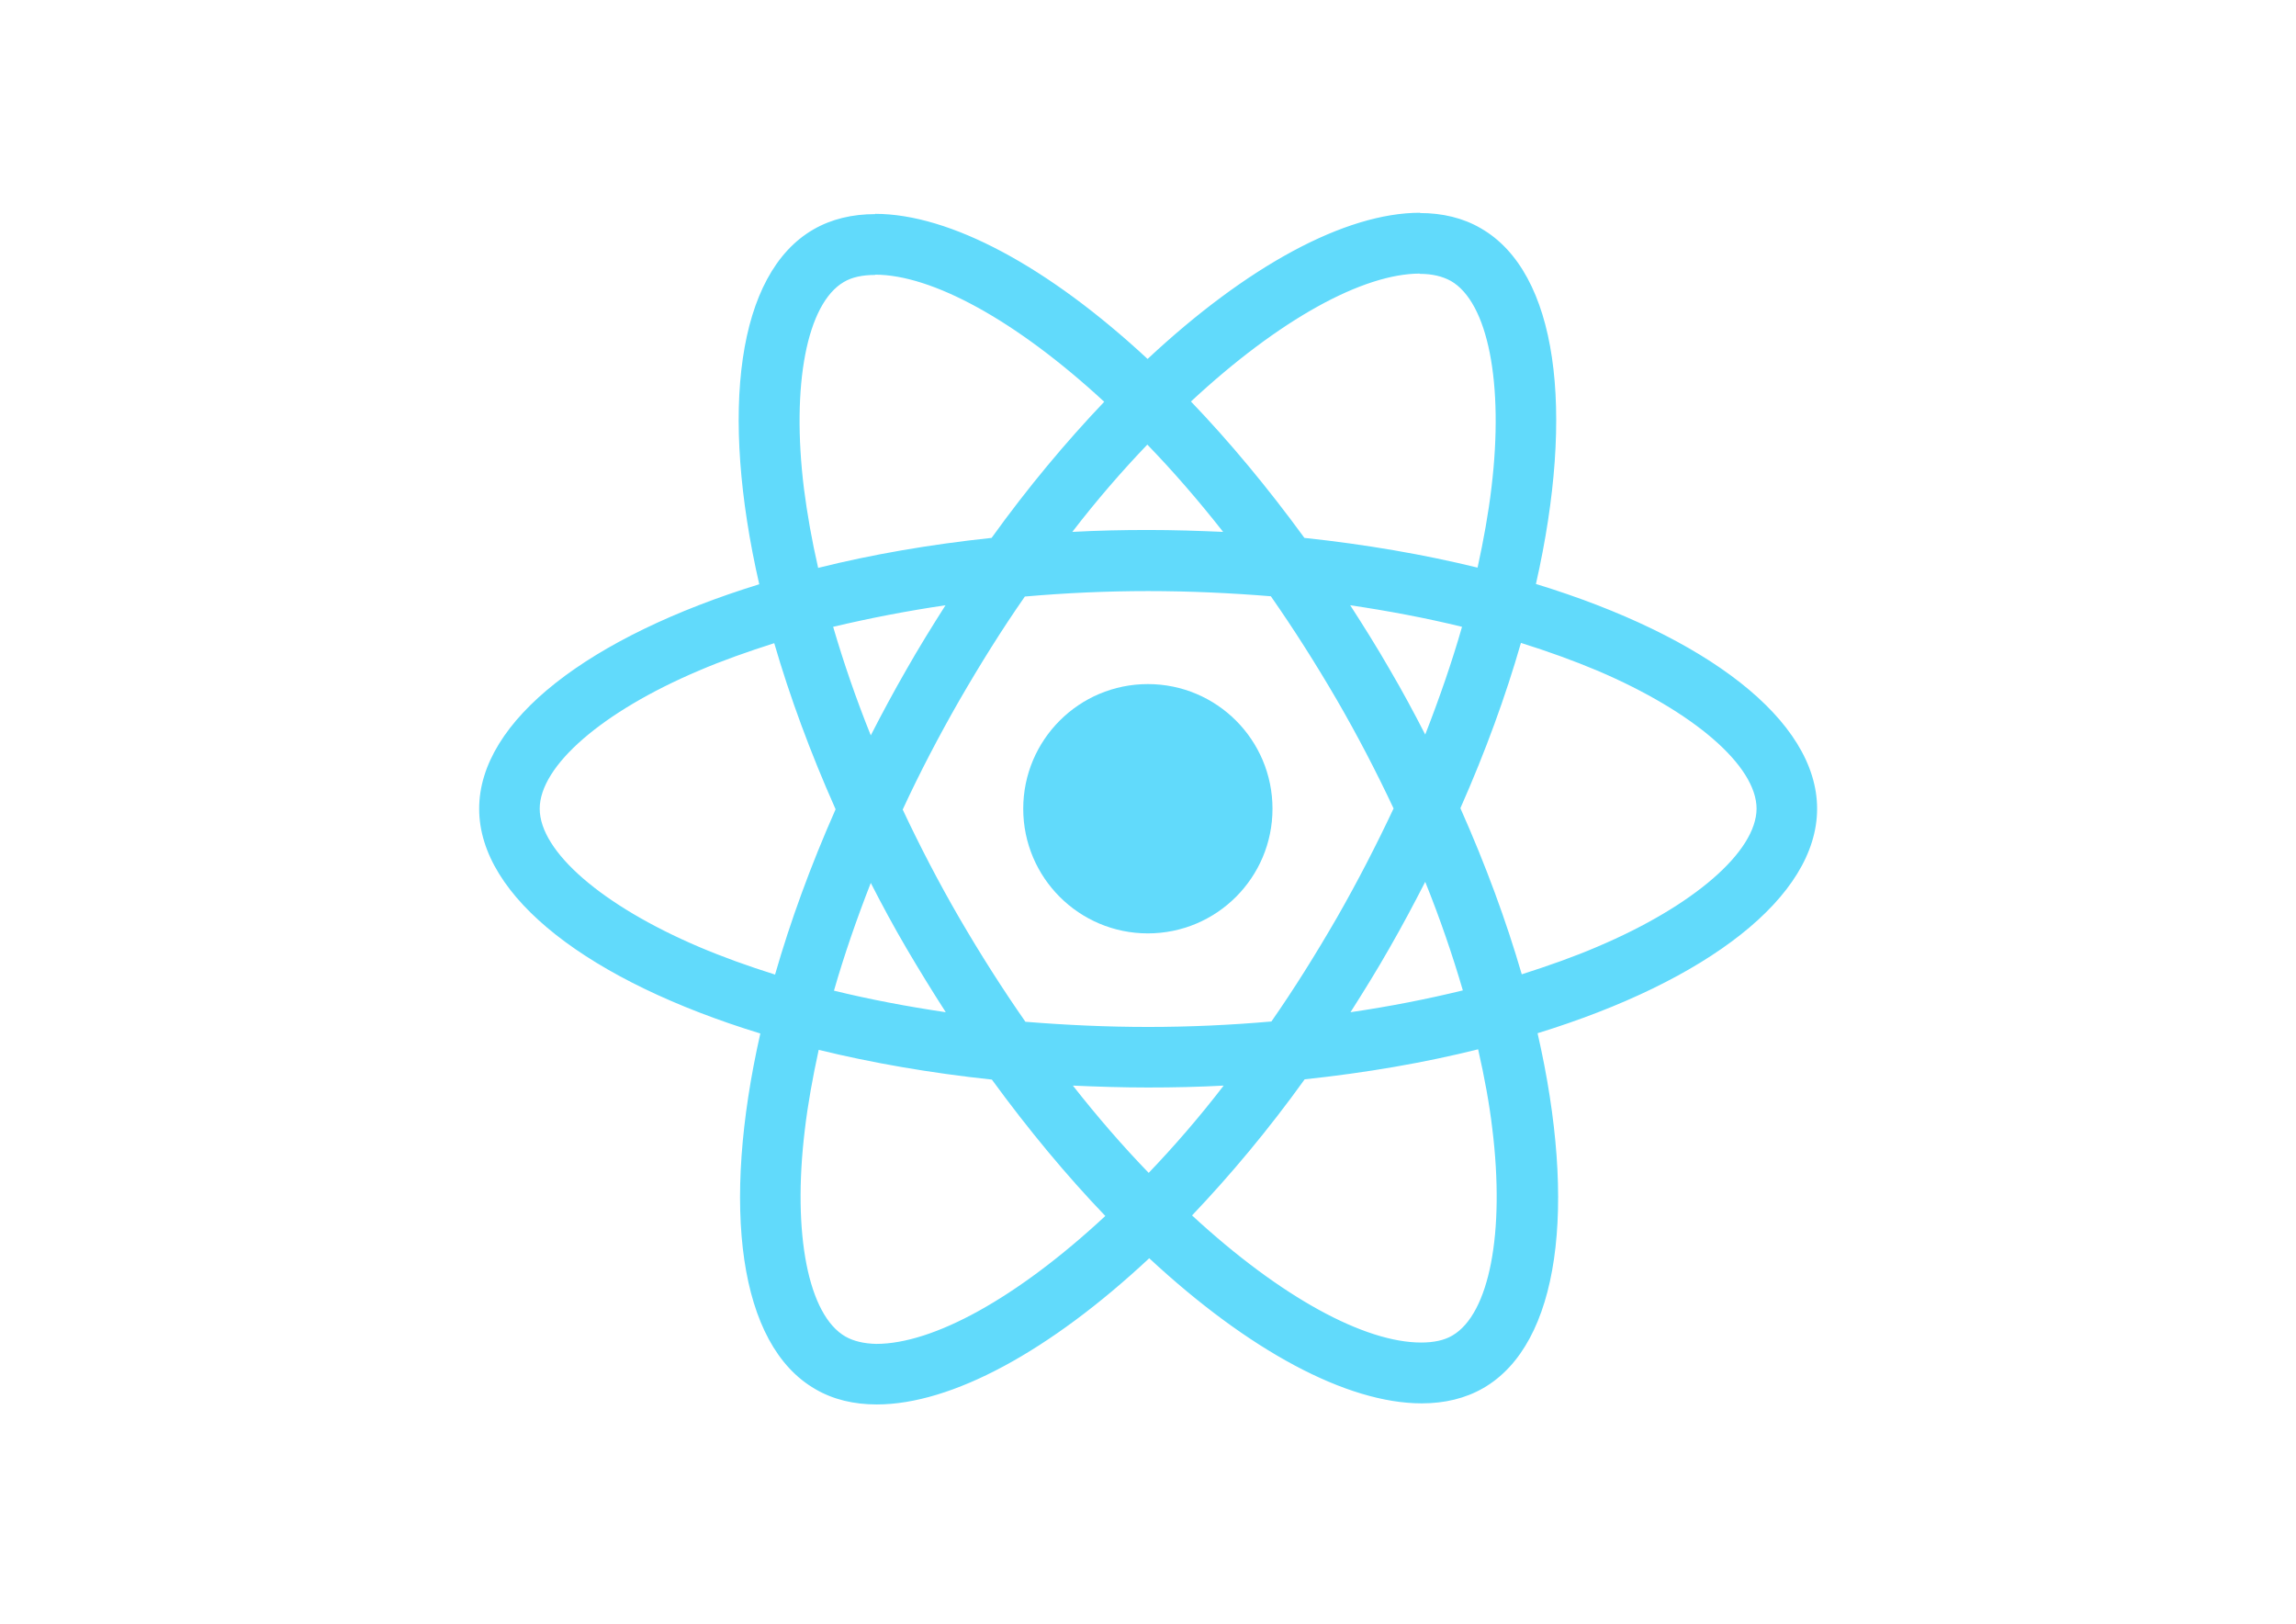
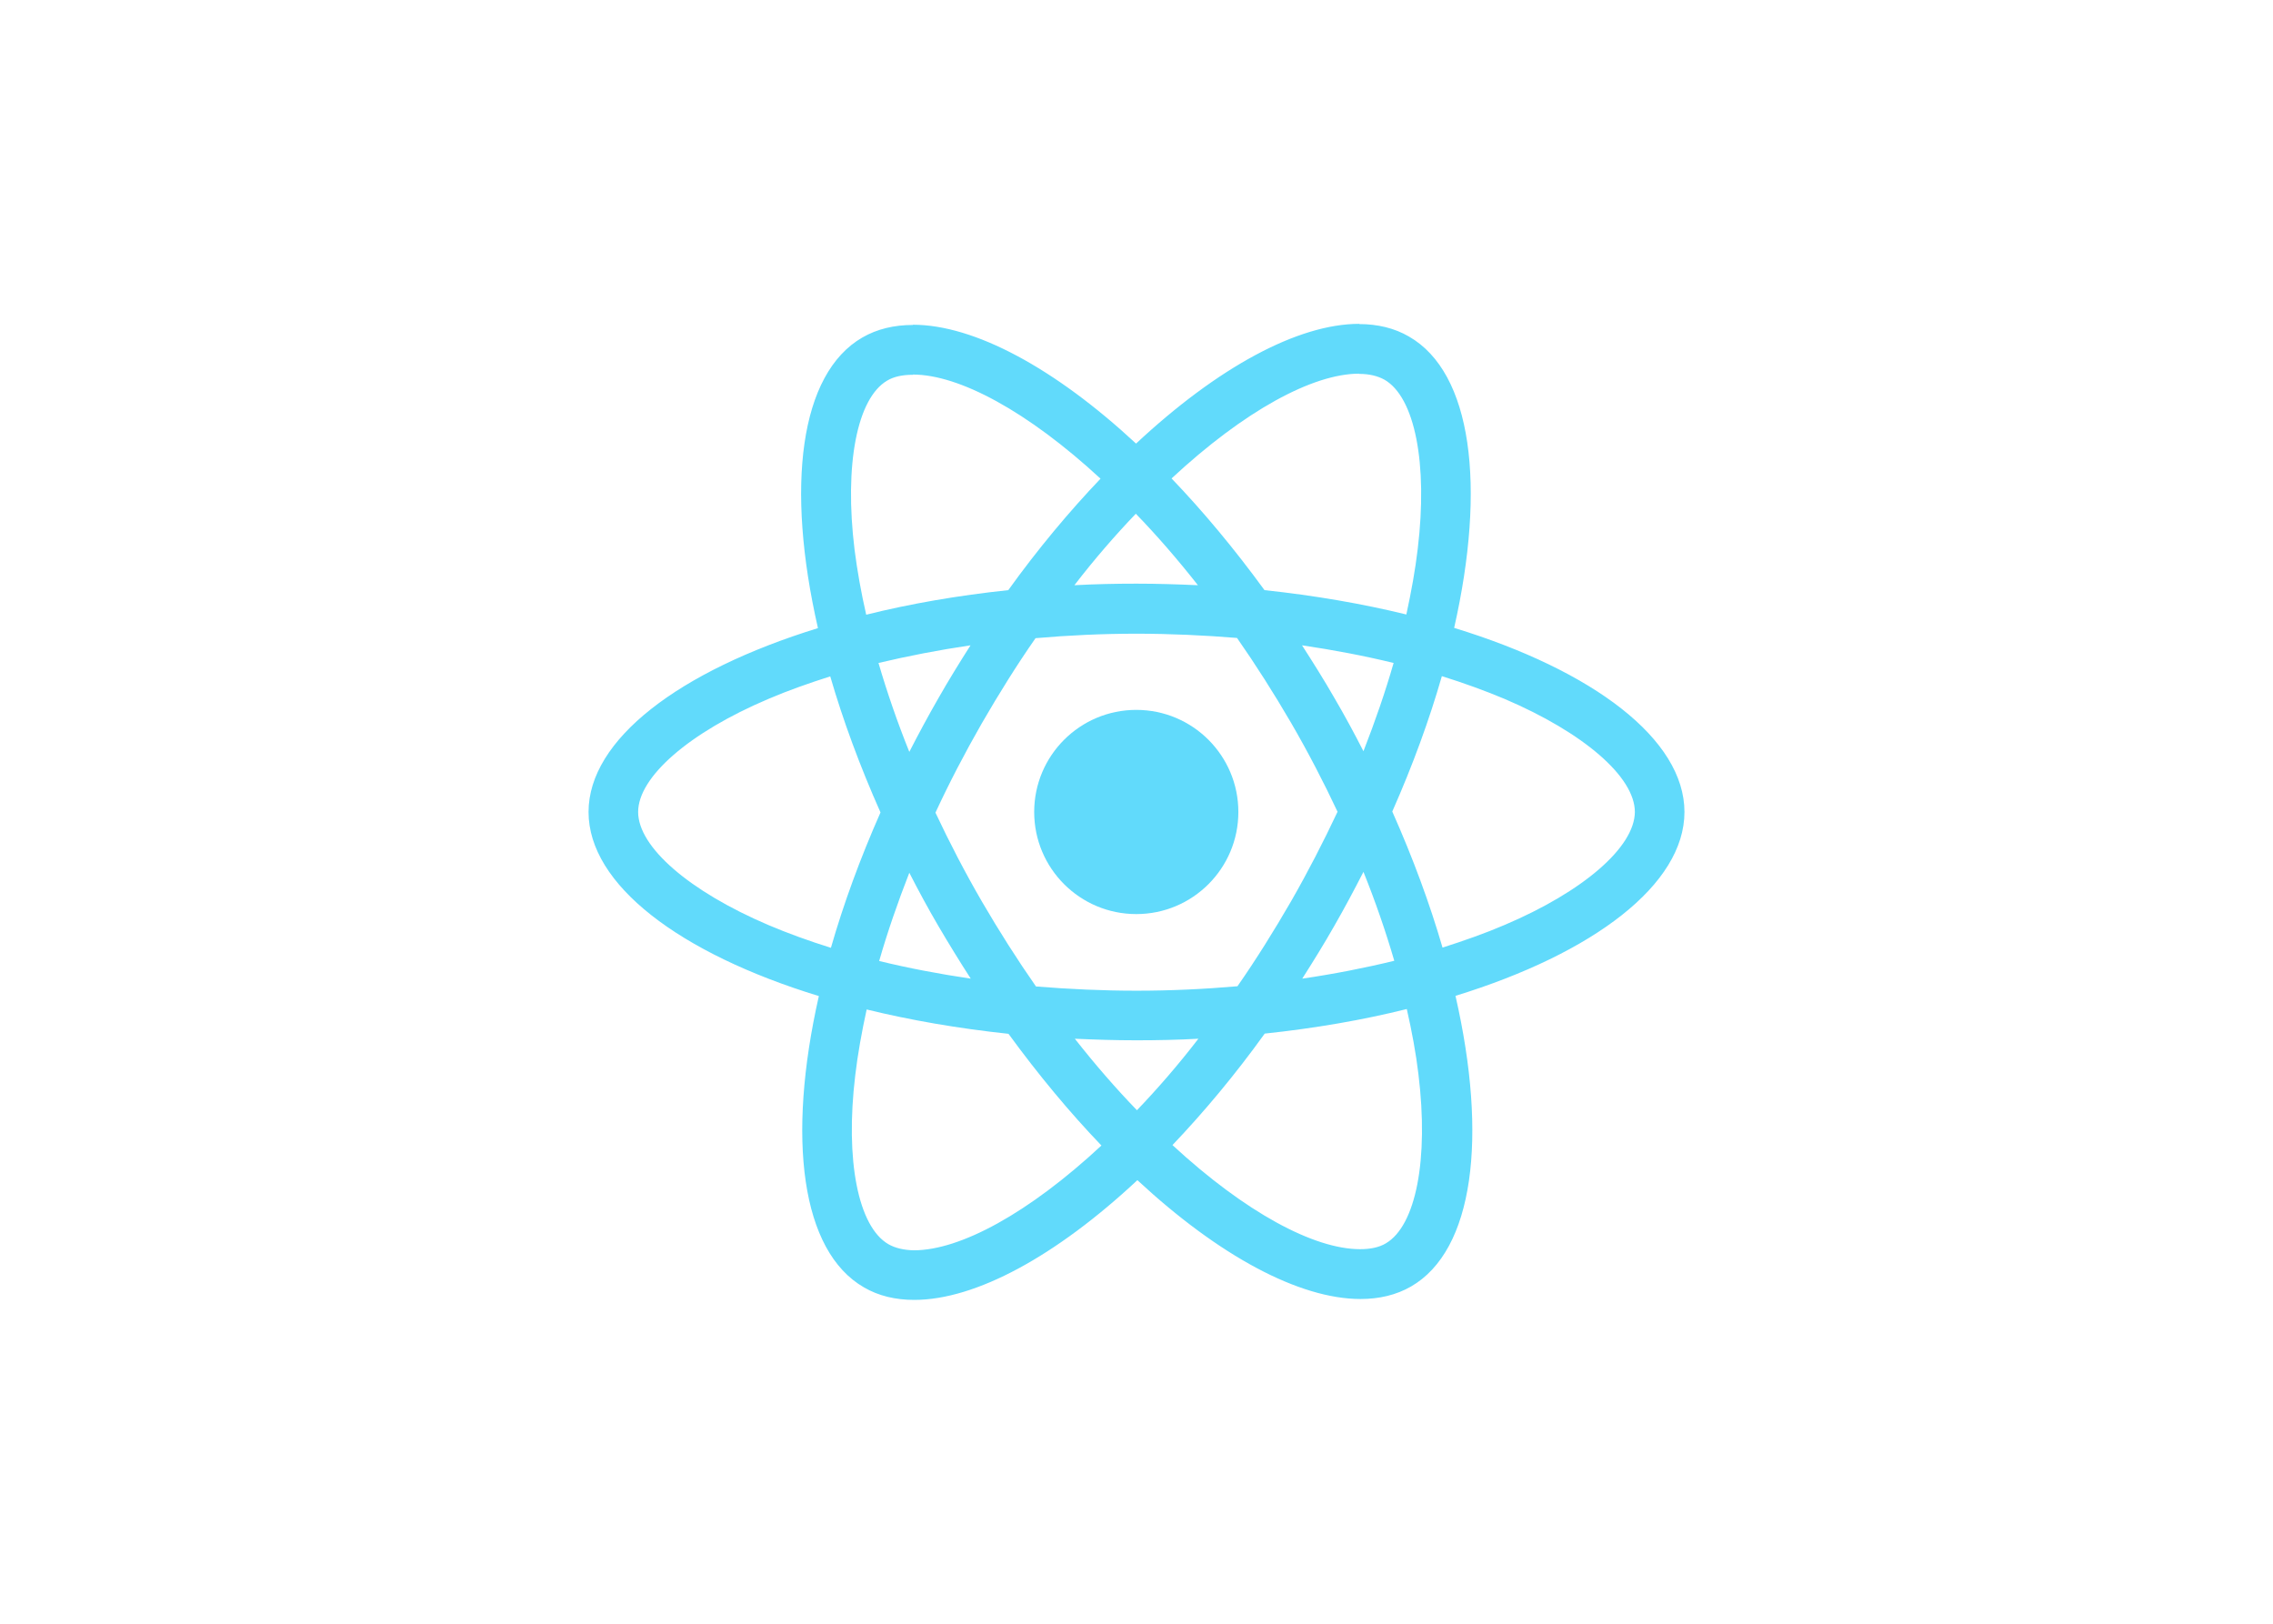
- <svg xmlns="http://www.w3.org/2000/svg" viewBox="0 0 841.9 595.3">
-   <g fill="#61DAFB">
-     <path d="M666.3 296.5c0-32.5-40.7-63.3-103.1-82.4 14.4-63.6 8-114.2-20.2-130.4-6.5-3.8-14.1-5.6-22.4-5.6v22.3c4.6 0 8.3.9 11.4 2.6 13.6 7.8 19.5 37.5 14.9 75.7-1.1 9.4-2.9 19.3-5.1 29.4-19.6-4.8-41-8.5-63.5-10.9-13.5-18.5-27.5-35.3-41.6-50 32.6-30.3 63.2-46.9 84-46.9V78c-27.5 0-63.5 19.6-99.9 53.6-36.4-33.8-72.4-53.2-99.9-53.2v22.3c20.7 0 51.4 16.5 84 46.6-14 14.7-28 31.4-41.3 49.9-22.6 2.4-44 6.1-63.6 11-2.3-10-4-19.7-5.2-29-4.7-38.2 1.1-67.9 14.6-75.8 3-1.8 6.9-2.6 11.5-2.6V78.5c-8.4 0-16 1.8-22.6 5.6-28.1 16.2-34.4 66.7-19.9 130.1-62.2 19.2-102.7 49.9-102.7 82.3 0 32.5 40.7 63.3 103.1 82.4-14.4 63.6-8 114.2 20.2 130.4 6.5 3.8 14.1 5.6 22.5 5.6 27.5 0 63.5-19.6 99.9-53.6 36.4 33.8 72.4 53.2 99.9 53.2 8.4 0 16-1.8 22.6-5.6 28.1-16.2 34.4-66.7 19.9-130.1 62-19.1 102.5-49.9 102.5-82.3zm-130.2-66.7c-3.7 12.9-8.3 26.2-13.5 39.5-4.1-8-8.4-16-13.1-24-4.6-8-9.5-15.8-14.4-23.4 14.2 2.1 27.9 4.7 41 7.9zm-45.8 106.5c-7.8 13.5-15.8 26.3-24.1 38.2-14.9 1.3-30 2-45.2 2-15.1 0-30.2-.7-45-1.9-8.3-11.9-16.4-24.6-24.2-38-7.6-13.1-14.5-26.4-20.8-39.8 6.2-13.4 13.2-26.8 20.7-39.9 7.8-13.5 15.8-26.3 24.1-38.2 14.9-1.3 30-2 45.2-2 15.1 0 30.2.7 45 1.9 8.3 11.9 16.4 24.6 24.2 38 7.6 13.1 14.5 26.4 20.8 39.8-6.3 13.4-13.2 26.8-20.7 39.9zm32.3-13c5.4 13.4 10 26.8 13.8 39.8-13.1 3.2-26.9 5.9-41.2 8 4.9-7.7 9.8-15.6 14.4-23.7 4.6-8 8.9-16.1 13-24.1zM421.2 430c-9.3-9.6-18.6-20.3-27.8-32 9 .4 18.2.7 27.5.7 9.4 0 18.7-.2 27.8-.7-9 11.7-18.3 22.4-27.5 32zm-74.4-58.9c-14.2-2.1-27.9-4.7-41-7.9 3.7-12.9 8.3-26.2 13.5-39.5 4.1 8 8.4 16 13.1 24 4.7 8 9.5 15.8 14.4 23.4zM420.7 163c9.3 9.6 18.6 20.3 27.8 32-9-.4-18.2-.7-27.5-.7-9.4 0-18.7.2-27.8.7 9-11.7 18.3-22.4 27.5-32zm-74 58.9c-4.9 7.7-9.8 15.6-14.4 23.7-4.6 8-8.9 16-13 24-5.4-13.4-10-26.8-13.8-39.8 13.1-3.1 26.9-5.8 41.2-7.9zm-90.5 125.2c-35.4-15.1-58.3-34.9-58.3-50.6 0-15.7 22.9-35.6 58.3-50.6 8.6-3.7 18-7 27.7-10.1 5.7 19.6 13.2 40 22.5 60.9-9.2 20.8-16.6 41.1-22.2 60.6-9.9-3.1-19.3-6.5-28-10.2zM310 490c-13.6-7.8-19.5-37.5-14.9-75.7 1.1-9.4 2.9-19.3 5.1-29.4 19.6 4.8 41 8.5 63.5 10.9 13.5 18.5 27.5 35.3 41.6 50-32.6 30.3-63.2 46.9-84 46.9-4.5-.1-8.3-1-11.3-2.7zm237.2-76.2c4.7 38.2-1.1 67.9-14.6 75.8-3 1.8-6.9 2.6-11.5 2.6-20.7 0-51.4-16.5-84-46.6 14-14.7 28-31.4 41.3-49.9 22.6-2.4 44-6.1 63.6-11 2.3 10.1 4.1 19.8 5.2 29.1zm38.5-66.7c-8.6 3.7-18 7-27.7 10.1-5.7-19.6-13.2-40-22.5-60.9 9.2-20.8 16.6-41.1 22.2-60.6 9.9 3.1 19.3 6.5 28.1 10.2 35.4 15.1 58.3 34.9 58.3 50.6-.1 15.7-23 35.6-58.4 50.6zM320.8 78.4z" />
-     <circle cx="420.9" cy="296.5" r="45.7" />
-     <path d="M520.5 78.1z" />
+ <svg xmlns="http://www.w3.org/2000/svg" clip-rule="evenodd" fill-rule="evenodd" stroke-linejoin="round" stroke-miterlimit="2" viewBox="0 0 560 400">
+   <g fill="#61dafb">
+     <path d="m415 200.028c0-17.887-22.399-34.837-56.741-45.349 7.925-35.002 4.403-62.85-11.117-71.765-3.577-2.092-7.76-3.082-12.327-3.082v12.273c2.531 0 4.567.495 6.273 1.43 7.485 4.293 10.732 20.638 8.201 41.662-.606 5.173-1.596 10.621-2.807 16.18-10.787-2.642-22.564-4.678-34.947-5.999-7.43-10.181-15.135-19.427-22.895-27.517 17.942-16.676 34.782-25.811 46.23-25.811v-12.273c-15.135 0-34.947 10.787-54.98 29.498-20.033-18.601-39.845-29.278-54.98-29.278v12.273c11.392 0 28.288 9.08 46.229 25.646-7.704 8.09-15.409 17.281-22.729 27.462-12.438 1.321-24.215 3.357-35.002 6.054-1.266-5.504-2.201-10.842-2.862-15.96-2.586-21.023.606-37.369 8.035-41.716 1.651-.991 3.798-1.431 6.329-1.431v-12.273c-4.623 0-8.805.991-12.438 3.082-15.464 8.916-18.931 36.708-10.951 71.6-34.232 10.567-56.521 27.462-56.521 45.294 0 17.886 22.399 34.836 56.741 45.348-7.925 35.002-4.403 62.85 11.117 71.765 3.577 2.092 7.76 3.082 12.383 3.082 15.134 0 34.947-10.787 54.979-29.498 20.033 18.601 39.845 29.278 54.98 29.278 4.623 0 8.805-.991 12.438-3.082 15.464-8.915 18.932-36.708 10.951-71.6 34.122-10.512 56.411-27.462 56.411-45.293zm-71.655-36.709c-2.036 7.1-4.568 14.419-7.43 21.739-2.256-4.403-4.623-8.805-7.209-13.208-2.532-4.403-5.229-8.696-7.925-12.878 7.815 1.155 15.354 2.586 22.564 4.347zm-25.206 58.612c-4.293 7.43-8.695 14.474-13.263 21.024-8.201.715-16.511 1.1-24.876 1.1-8.31 0-16.62-.385-24.766-1.045-4.567-6.55-9.025-13.539-13.318-20.914-4.183-7.209-7.98-14.529-11.447-21.903 3.412-7.375 7.264-14.75 11.392-21.959 4.293-7.43 8.695-14.474 13.263-21.023 8.201-.716 16.511-1.101 24.876-1.101 8.31 0 16.62.385 24.766 1.046 4.567 6.549 9.025 13.538 13.318 20.913 4.183 7.209 7.98 14.529 11.447 21.903-3.467 7.375-7.264 14.75-11.392 21.959zm17.776-7.154c2.972 7.374 5.504 14.749 7.595 21.904-7.21 1.761-14.804 3.247-22.674 4.402 2.696-4.237 5.393-8.585 7.925-13.043 2.531-4.403 4.898-8.86 7.154-13.263zm-55.805 58.722c-5.118-5.284-10.236-11.172-15.3-17.611 4.954.22 10.017.385 15.135.385 5.173 0 10.291-.11 15.3-.385-4.954 6.439-10.072 12.327-15.135 17.611zm-40.946-32.416c-7.815-1.155-15.354-2.586-22.564-4.347 2.036-7.1 4.568-14.419 7.43-21.739 2.256 4.403 4.623 8.805 7.209 13.208 2.587 4.403 5.229 8.696 7.925 12.878zm40.671-114.527c5.118 5.284 10.236 11.172 15.3 17.611-4.954-.22-10.017-.385-15.135-.385-5.173 0-10.291.11-15.3.385 4.953-6.439 10.072-12.327 15.135-17.611zm-40.726 32.416c-2.696 4.237-5.393 8.585-7.925 13.043-2.531 4.403-4.898 8.805-7.154 13.208-2.972-7.374-5.504-14.749-7.595-21.904 7.21-1.706 14.804-3.192 22.674-4.347zm-49.806 68.903c-19.482-8.31-32.085-19.207-32.085-27.847 0-8.641 12.603-19.593 32.085-27.848 4.733-2.036 9.906-3.852 15.244-5.559 3.137 10.787 7.265 22.014 12.383 33.517-5.063 11.447-9.135 22.619-12.217 33.351-5.449-1.706-10.622-3.578-15.41-5.614zm29.609 78.645c-7.485-4.293-10.732-20.638-8.201-41.662.606-5.173 1.596-10.621 2.807-16.18 10.787 2.642 22.564 4.678 34.947 5.999 7.43 10.181 15.135 19.427 22.895 27.517-17.942 16.676-34.782 25.812-46.23 25.812-2.476-.056-4.567-.551-6.218-1.486zm130.542-41.937c2.586 21.023-.606 37.369-8.035 41.716-1.651.991-3.798 1.431-6.329 1.431-11.392 0-28.288-9.08-46.229-25.646 7.704-8.09 15.409-17.281 22.729-27.462 12.438-1.321 24.215-3.357 35.002-6.054 1.266 5.559 2.256 10.897 2.862 16.015zm21.188-36.708c-4.733 2.036-9.906 3.852-15.245 5.559-3.137-10.787-7.264-22.014-12.382-33.517 5.063-11.447 9.135-22.619 12.217-33.351 5.449 1.707 10.622 3.578 15.465 5.614 19.482 8.31 32.085 19.207 32.085 27.848-.055 8.64-12.658 19.592-32.14 27.847z" fill-rule="nonzero" />
+     <circle cx="279.945" cy="200.028" r="25.151" />
  </g>
</svg>
